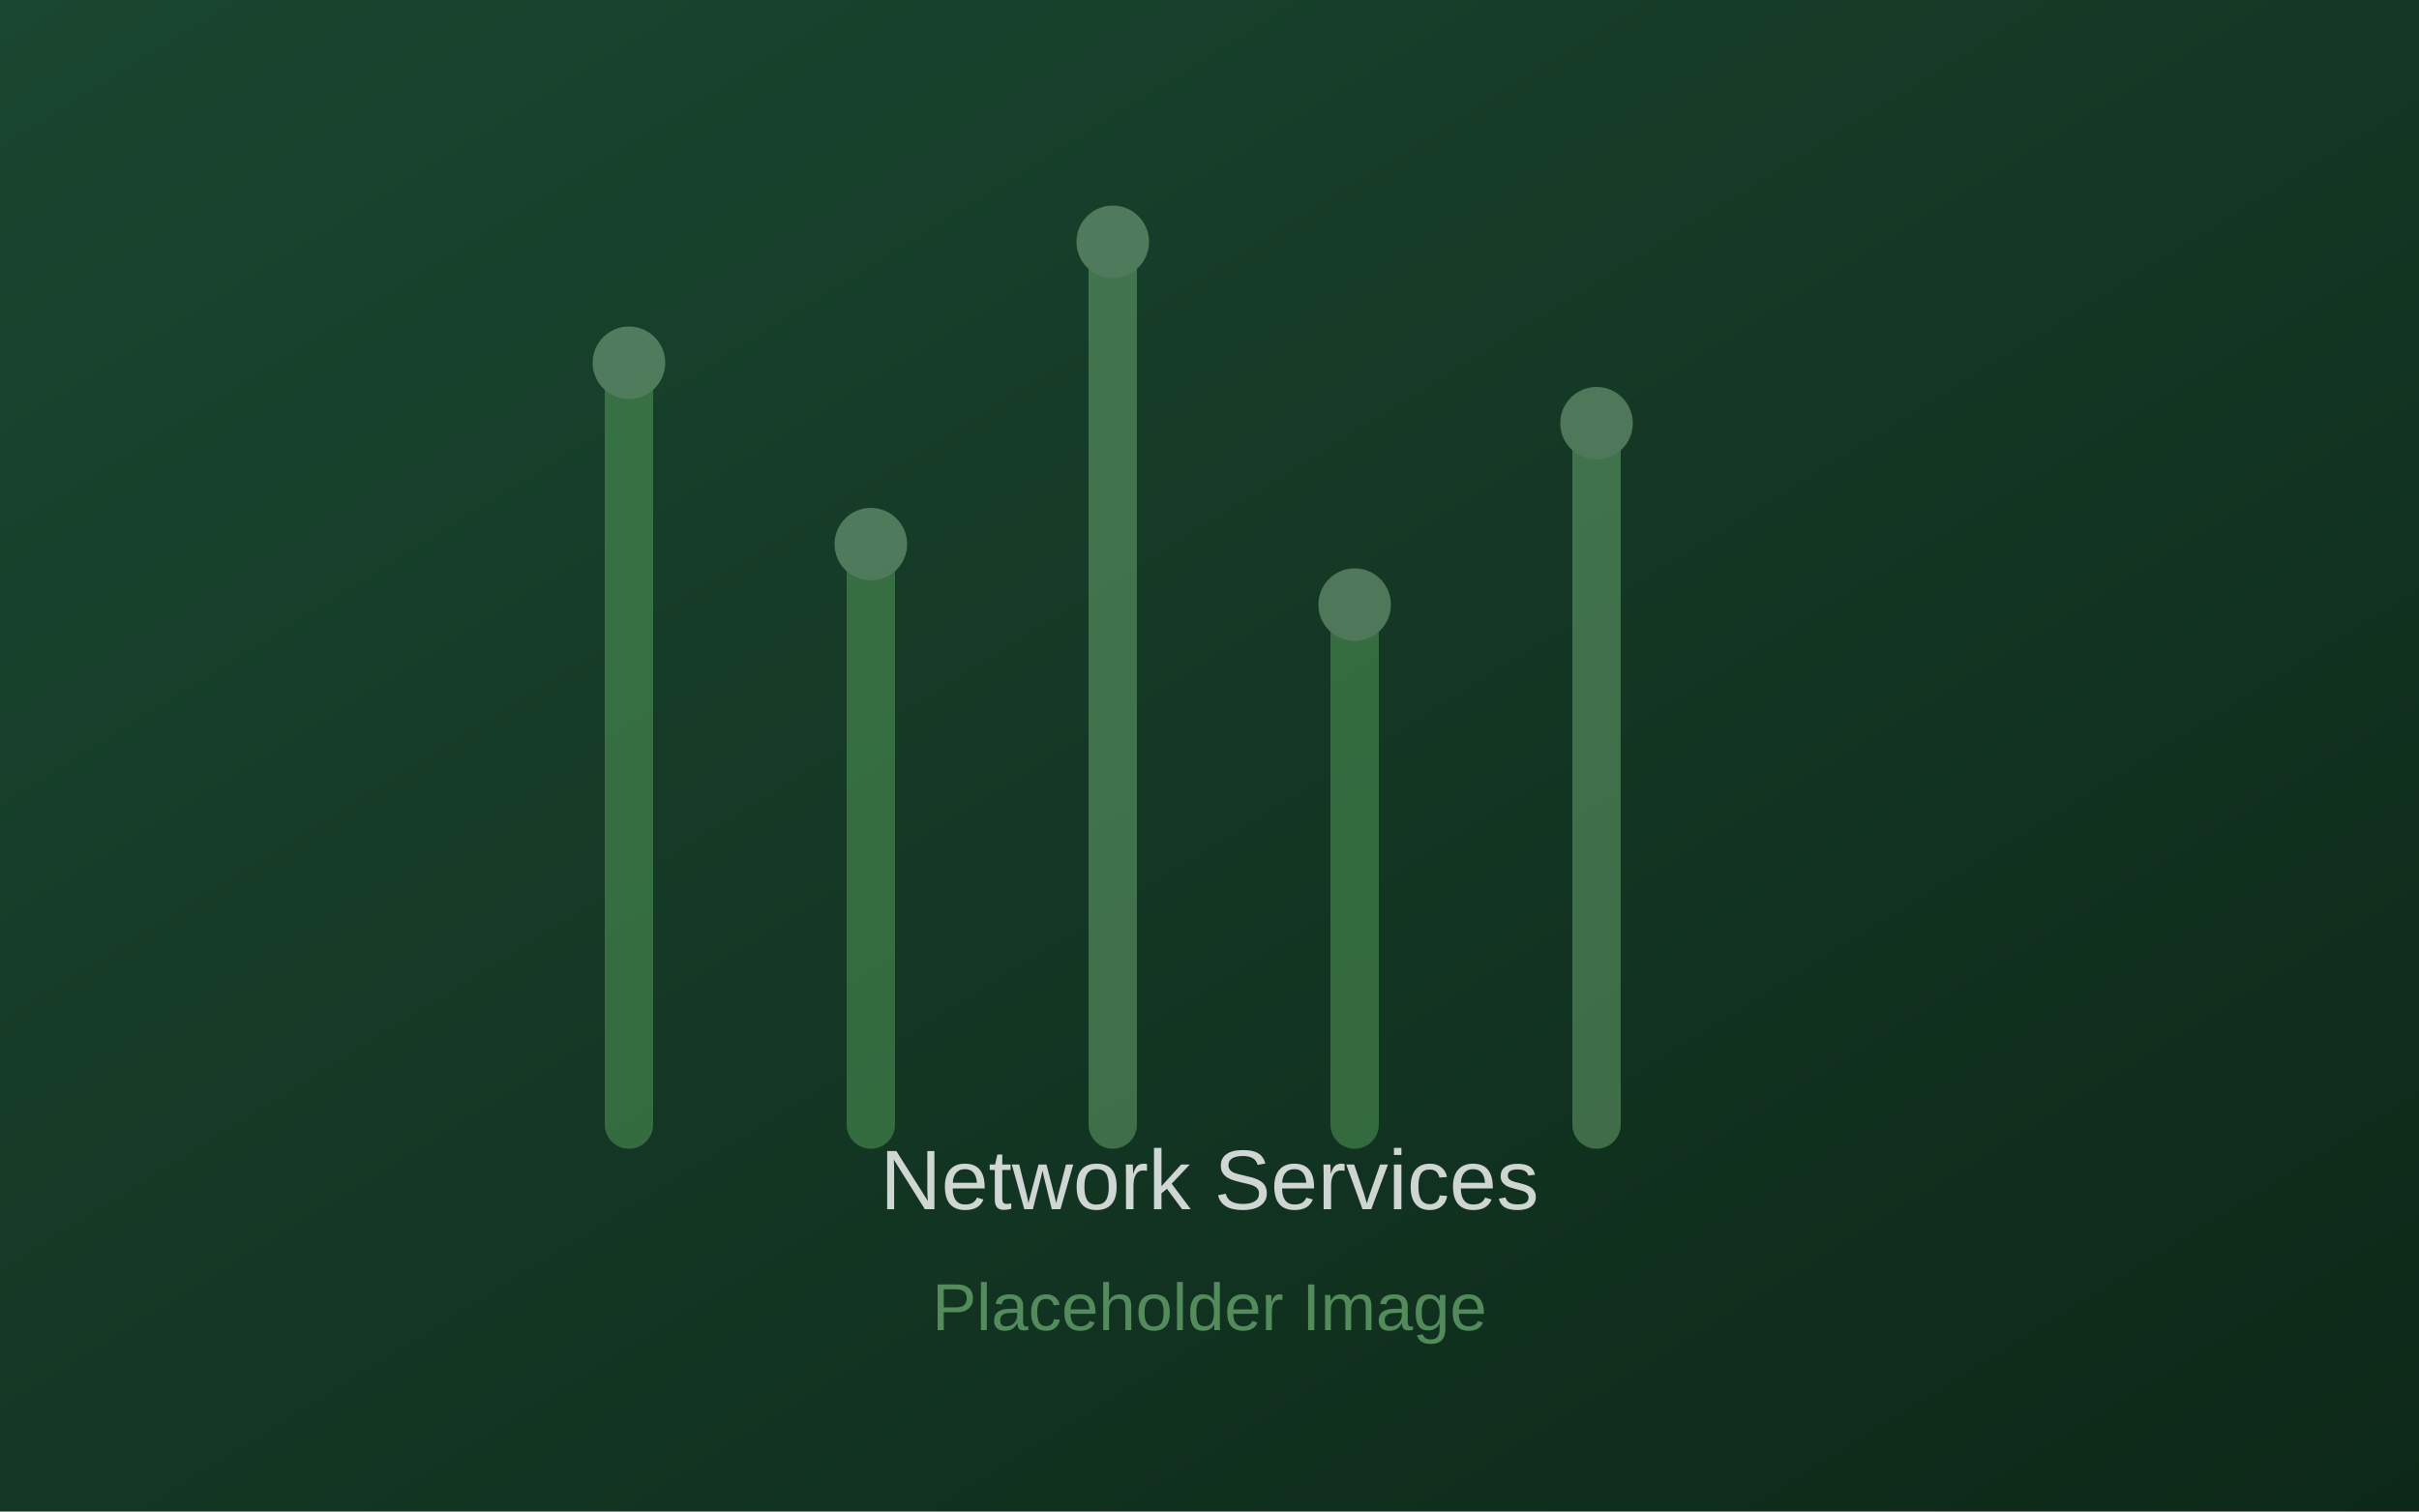
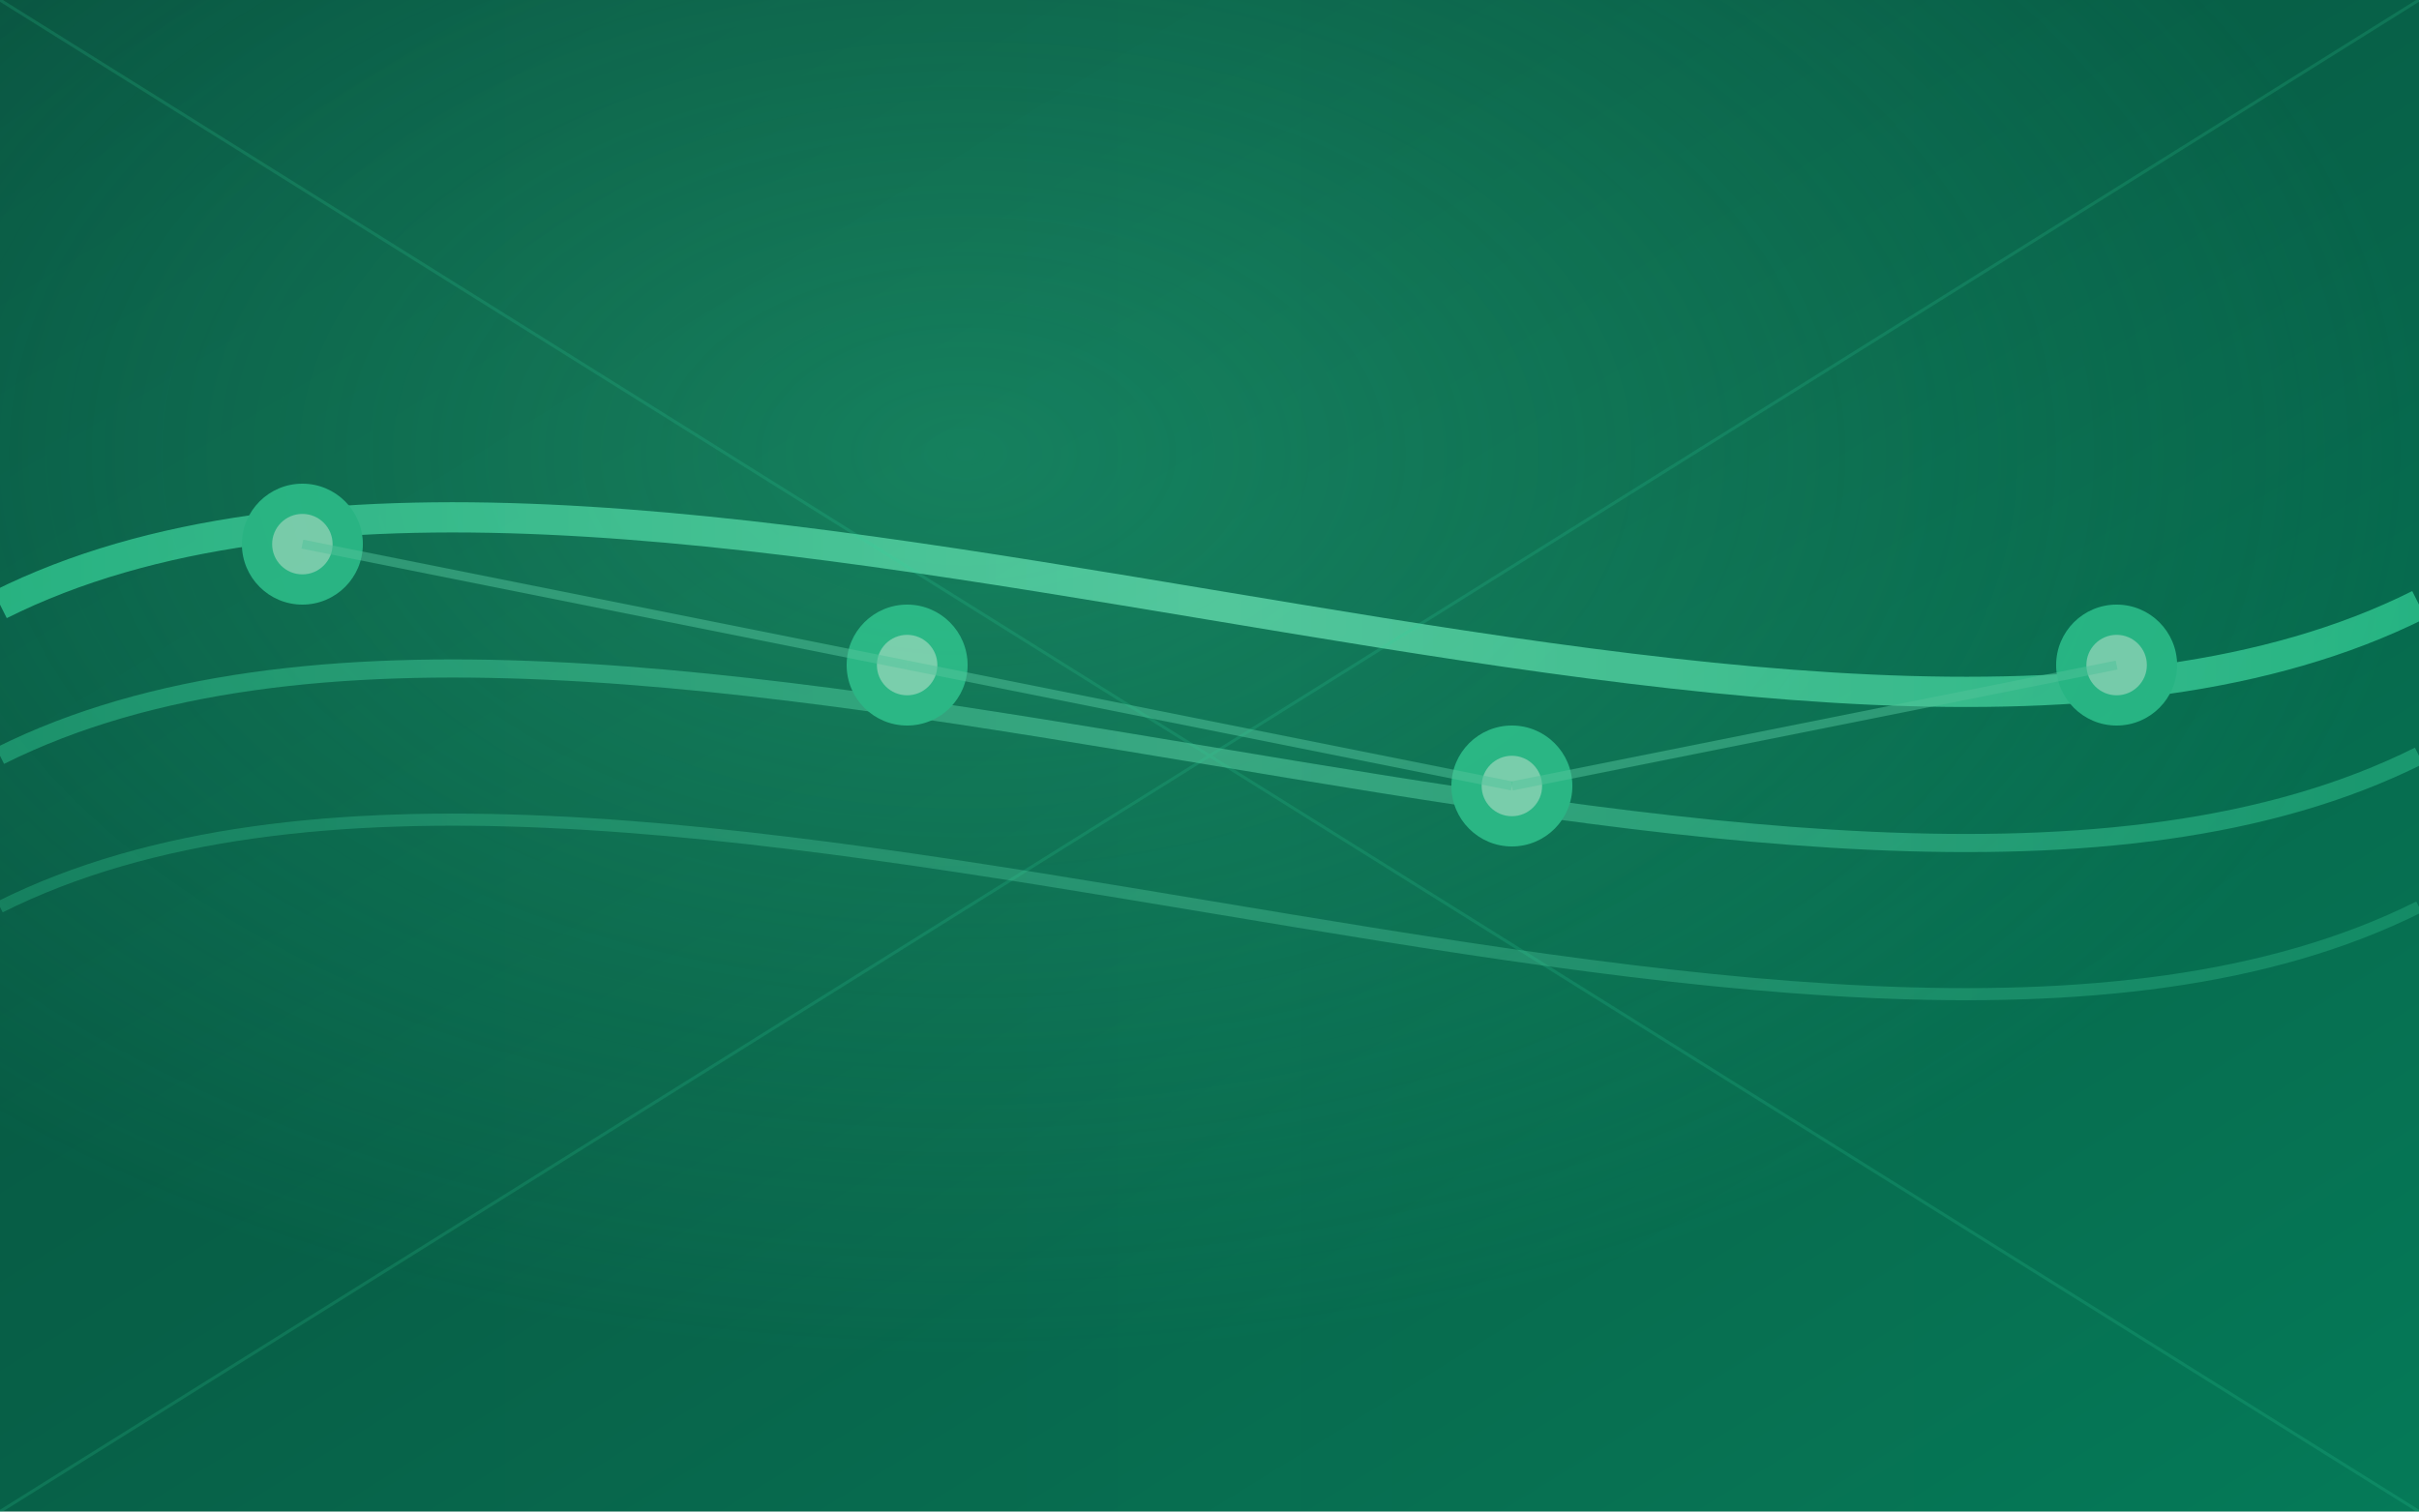
- <svg xmlns="http://www.w3.org/2000/svg" width="400" height="250" viewBox="0 0 400 250">
+ <svg xmlns="http://www.w3.org/2000/svg" width="800" height="500" viewBox="0 0 800 500">
  <defs>
    <linearGradient id="bg" x1="0%" y1="0%" x2="100%" y2="100%">
-       <stop offset="0%" style="stop-color:#1a4731" />
-       <stop offset="100%" style="stop-color:#0d2818" />
+       <stop offset="0%" style="stop-color:#064e3b" />
+       <stop offset="50%" style="stop-color:#065f46" />
+       <stop offset="100%" style="stop-color:#047857" />
    </linearGradient>
+     <linearGradient id="fibre" x1="0%" y1="0%" x2="100%" y2="0%">
+       <stop offset="0%" style="stop-color:#34d399" />
+       <stop offset="50%" style="stop-color:#6ee7b7" />
+       <stop offset="100%" style="stop-color:#34d399" />
+     </linearGradient>
+     <radialGradient id="light1" cx="40%" cy="30%" r="60%">
+       <stop offset="0%" style="stop-color:#34d399;stop-opacity:0.3" />
+       <stop offset="100%" style="stop-color:#34d399;stop-opacity:0" />
+     </radialGradient>
  </defs>
-   <rect width="400" height="250" fill="url(#bg)" />
-   <g opacity="0.4">
-     <rect x="100" y="60" width="8" height="130" rx="4" fill="#66bb6a" />
-     <rect x="140" y="90" width="8" height="100" rx="4" fill="#66bb6a" />
-     <rect x="180" y="40" width="8" height="150" rx="4" fill="#81c784" />
-     <rect x="220" y="100" width="8" height="90" rx="4" fill="#66bb6a" />
-     <rect x="260" y="70" width="8" height="120" rx="4" fill="#81c784" />
-     <circle cx="104" cy="60" r="6" fill="#a5d6a7" />
-     <circle cx="144" cy="90" r="6" fill="#a5d6a7" />
-     <circle cx="184" cy="40" r="6" fill="#a5d6a7" />
-     <circle cx="224" cy="100" r="6" fill="#a5d6a7" />
-     <circle cx="264" cy="70" r="6" fill="#a5d6a7" />
+   <rect width="800" height="500" fill="url(#bg)" />
+   <rect width="800" height="500" fill="url(#light1)" />
+   <g opacity="0.7">
+     <path d="M0 200 C 200 100, 600 300, 800 200" stroke="url(#fibre)" stroke-width="10" fill="none" />
+     <path d="M0 250 C 200 150, 600 350, 800 250" stroke="url(#fibre)" stroke-width="6" fill="none" opacity="0.6" />
+     <path d="M0 300 C 200 200, 600 400, 800 300" stroke="url(#fibre)" stroke-width="4" fill="none" opacity="0.4" />
+     <circle cx="100" cy="180" r="20" fill="#34d399" />
+     <circle cx="300" cy="220" r="20" fill="#34d399" />
+     <circle cx="500" cy="260" r="20" fill="#34d399" />
+     <circle cx="700" cy="220" r="20" fill="#34d399" />
+     <circle cx="100" cy="180" r="10" fill="#a7f3d0" />
+     <circle cx="300" cy="220" r="10" fill="#a7f3d0" />
+     <circle cx="500" cy="260" r="10" fill="#a7f3d0" />
+     <circle cx="700" cy="220" r="10" fill="#a7f3d0" />
+     <line x1="100" y1="180" x2="300" y2="220" stroke="#6ee7b7" stroke-width="3" opacity="0.5" />
+     <line x1="300" y1="220" x2="500" y2="260" stroke="#6ee7b7" stroke-width="3" opacity="0.5" />
+     <line x1="500" y1="260" x2="700" y2="220" stroke="#6ee7b7" stroke-width="3" opacity="0.5" />
  </g>
-   <text x="200" y="200" font-family="Arial, sans-serif" font-size="14" fill="#ffffff" text-anchor="middle" opacity="0.8">Network Services</text>
-   <text x="200" y="220" font-family="Arial, sans-serif" font-size="11" fill="#81c784" text-anchor="middle" opacity="0.6">Placeholder Image</text>
+   <g opacity="0.2">
+     <rect x="0" y="0" width="800" height="500" fill="url(#fibre)" opacity="0.1" />
+     <path d="M0 0 L800 500" stroke="#34d399" stroke-width="1" />
+     <path d="M800 0 L0 500" stroke="#34d399" stroke-width="1" />
+   </g>
</svg>
